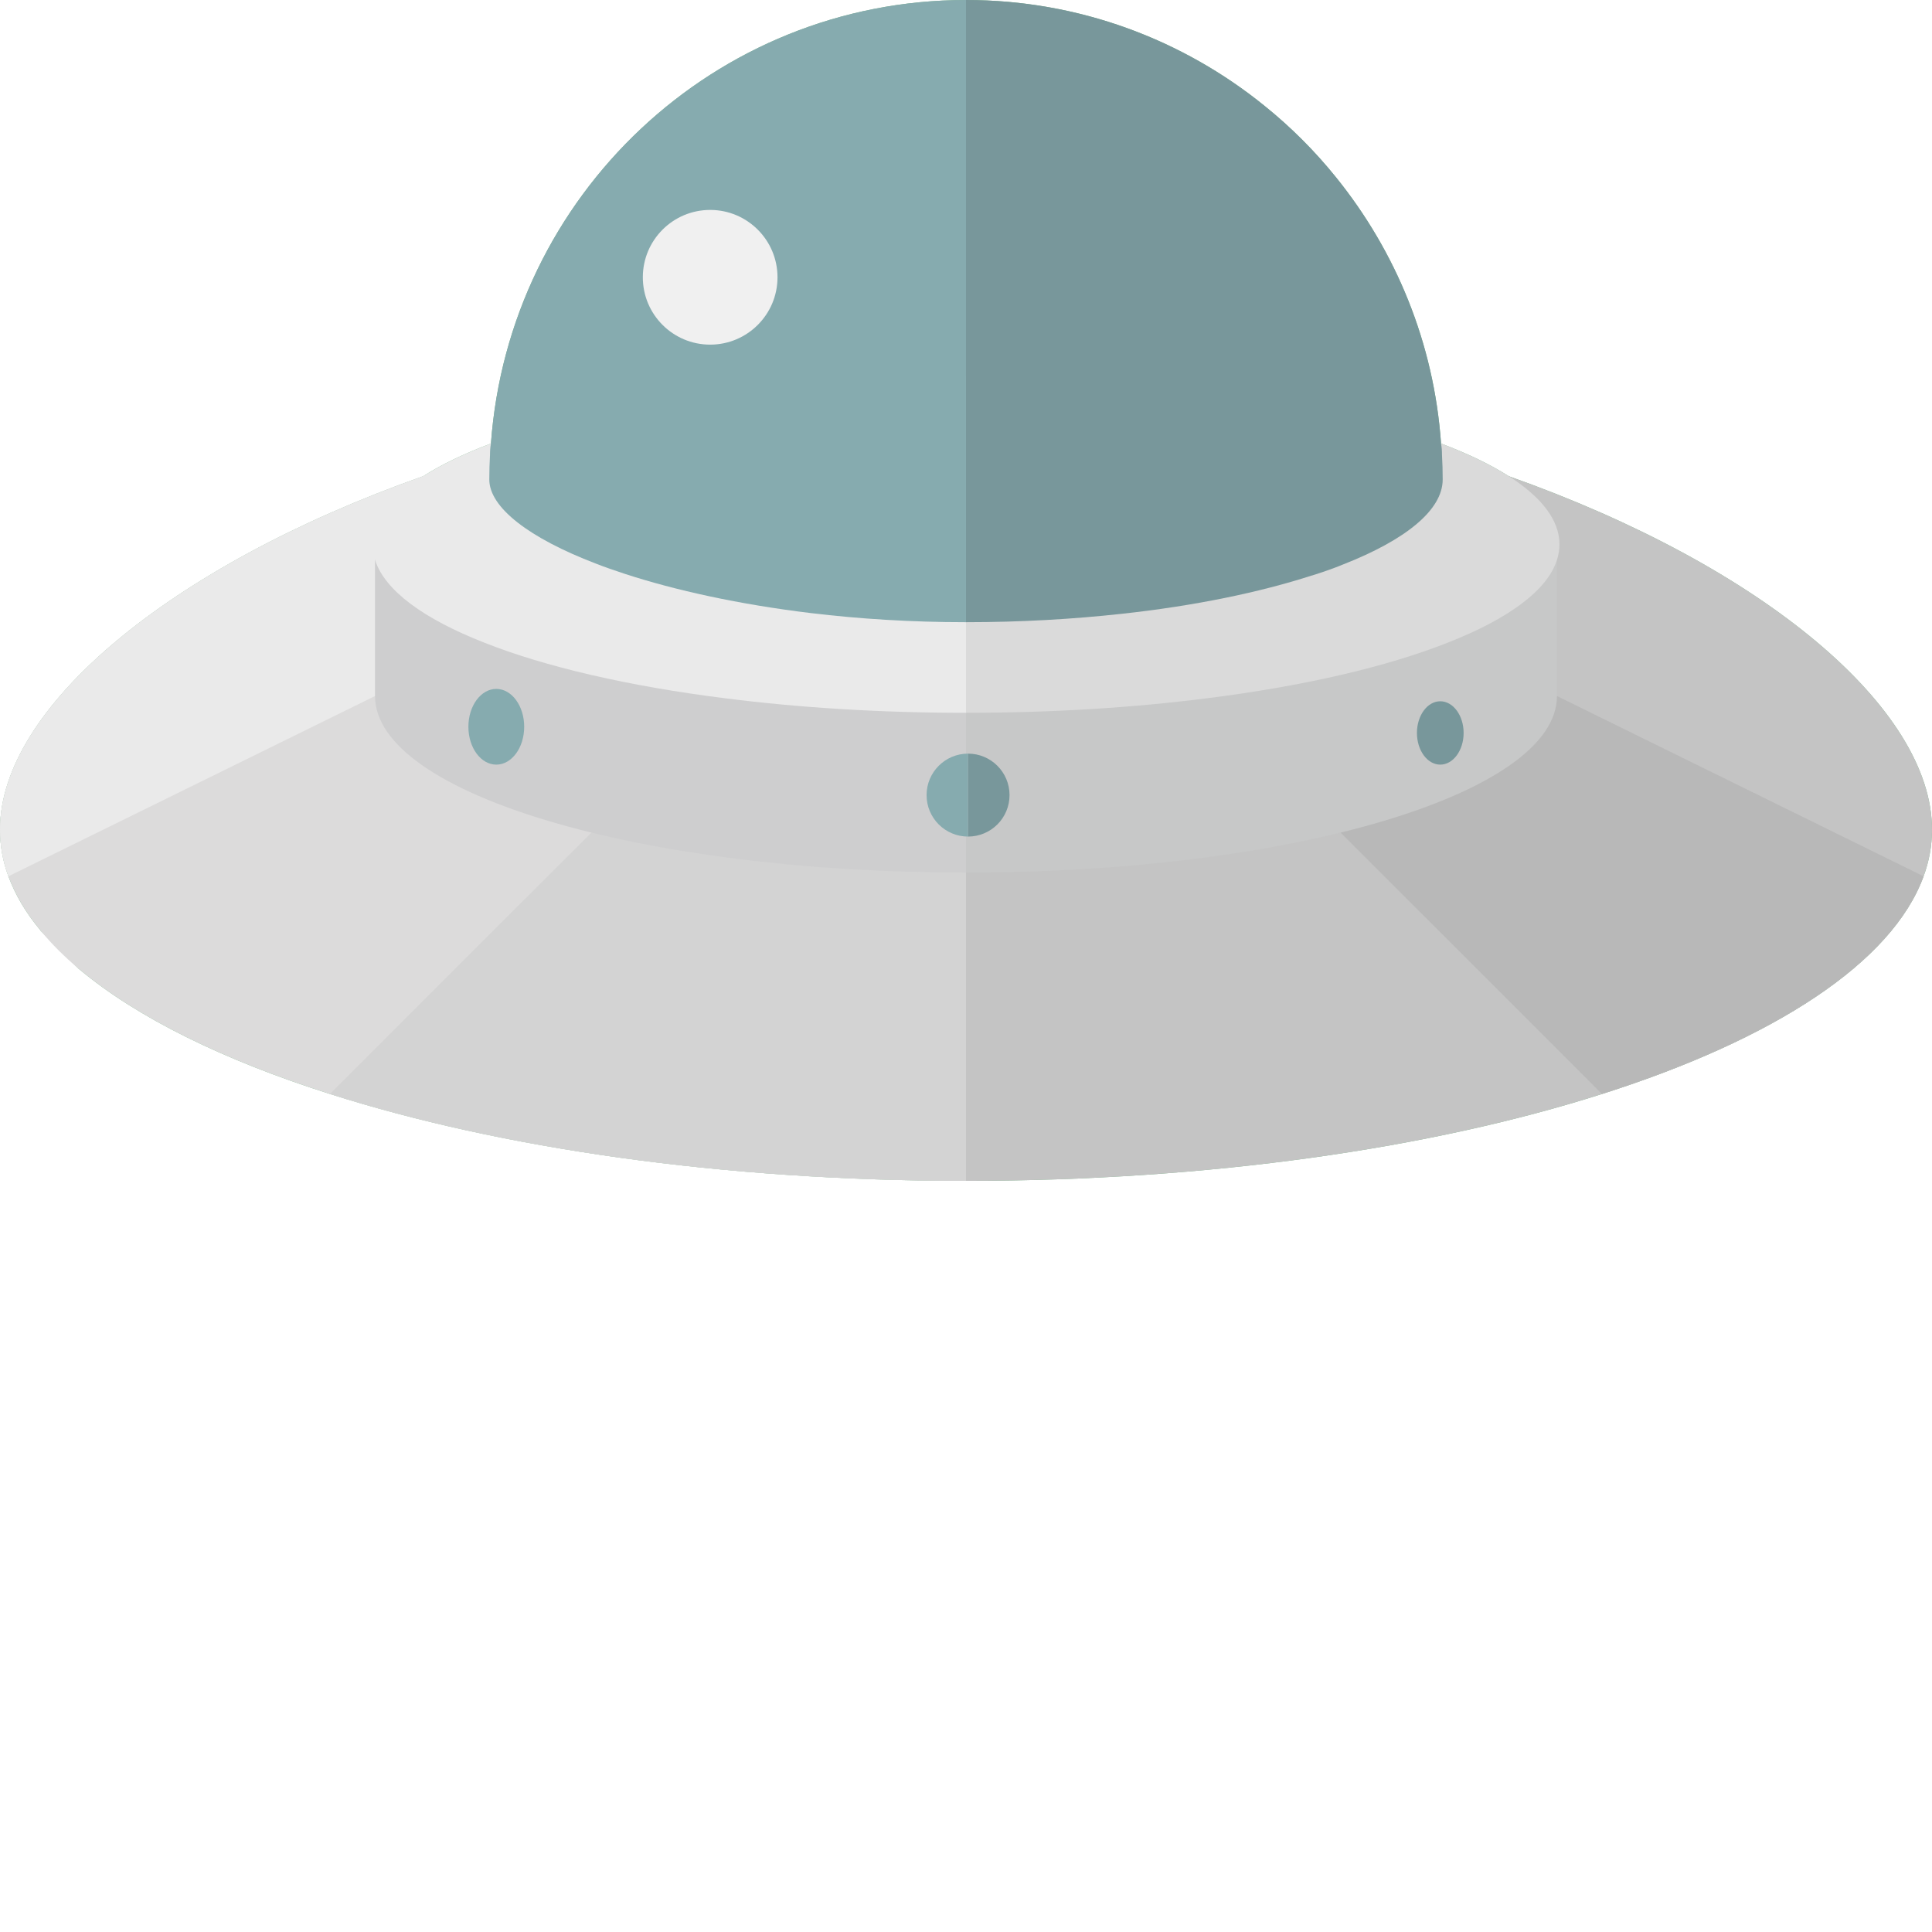
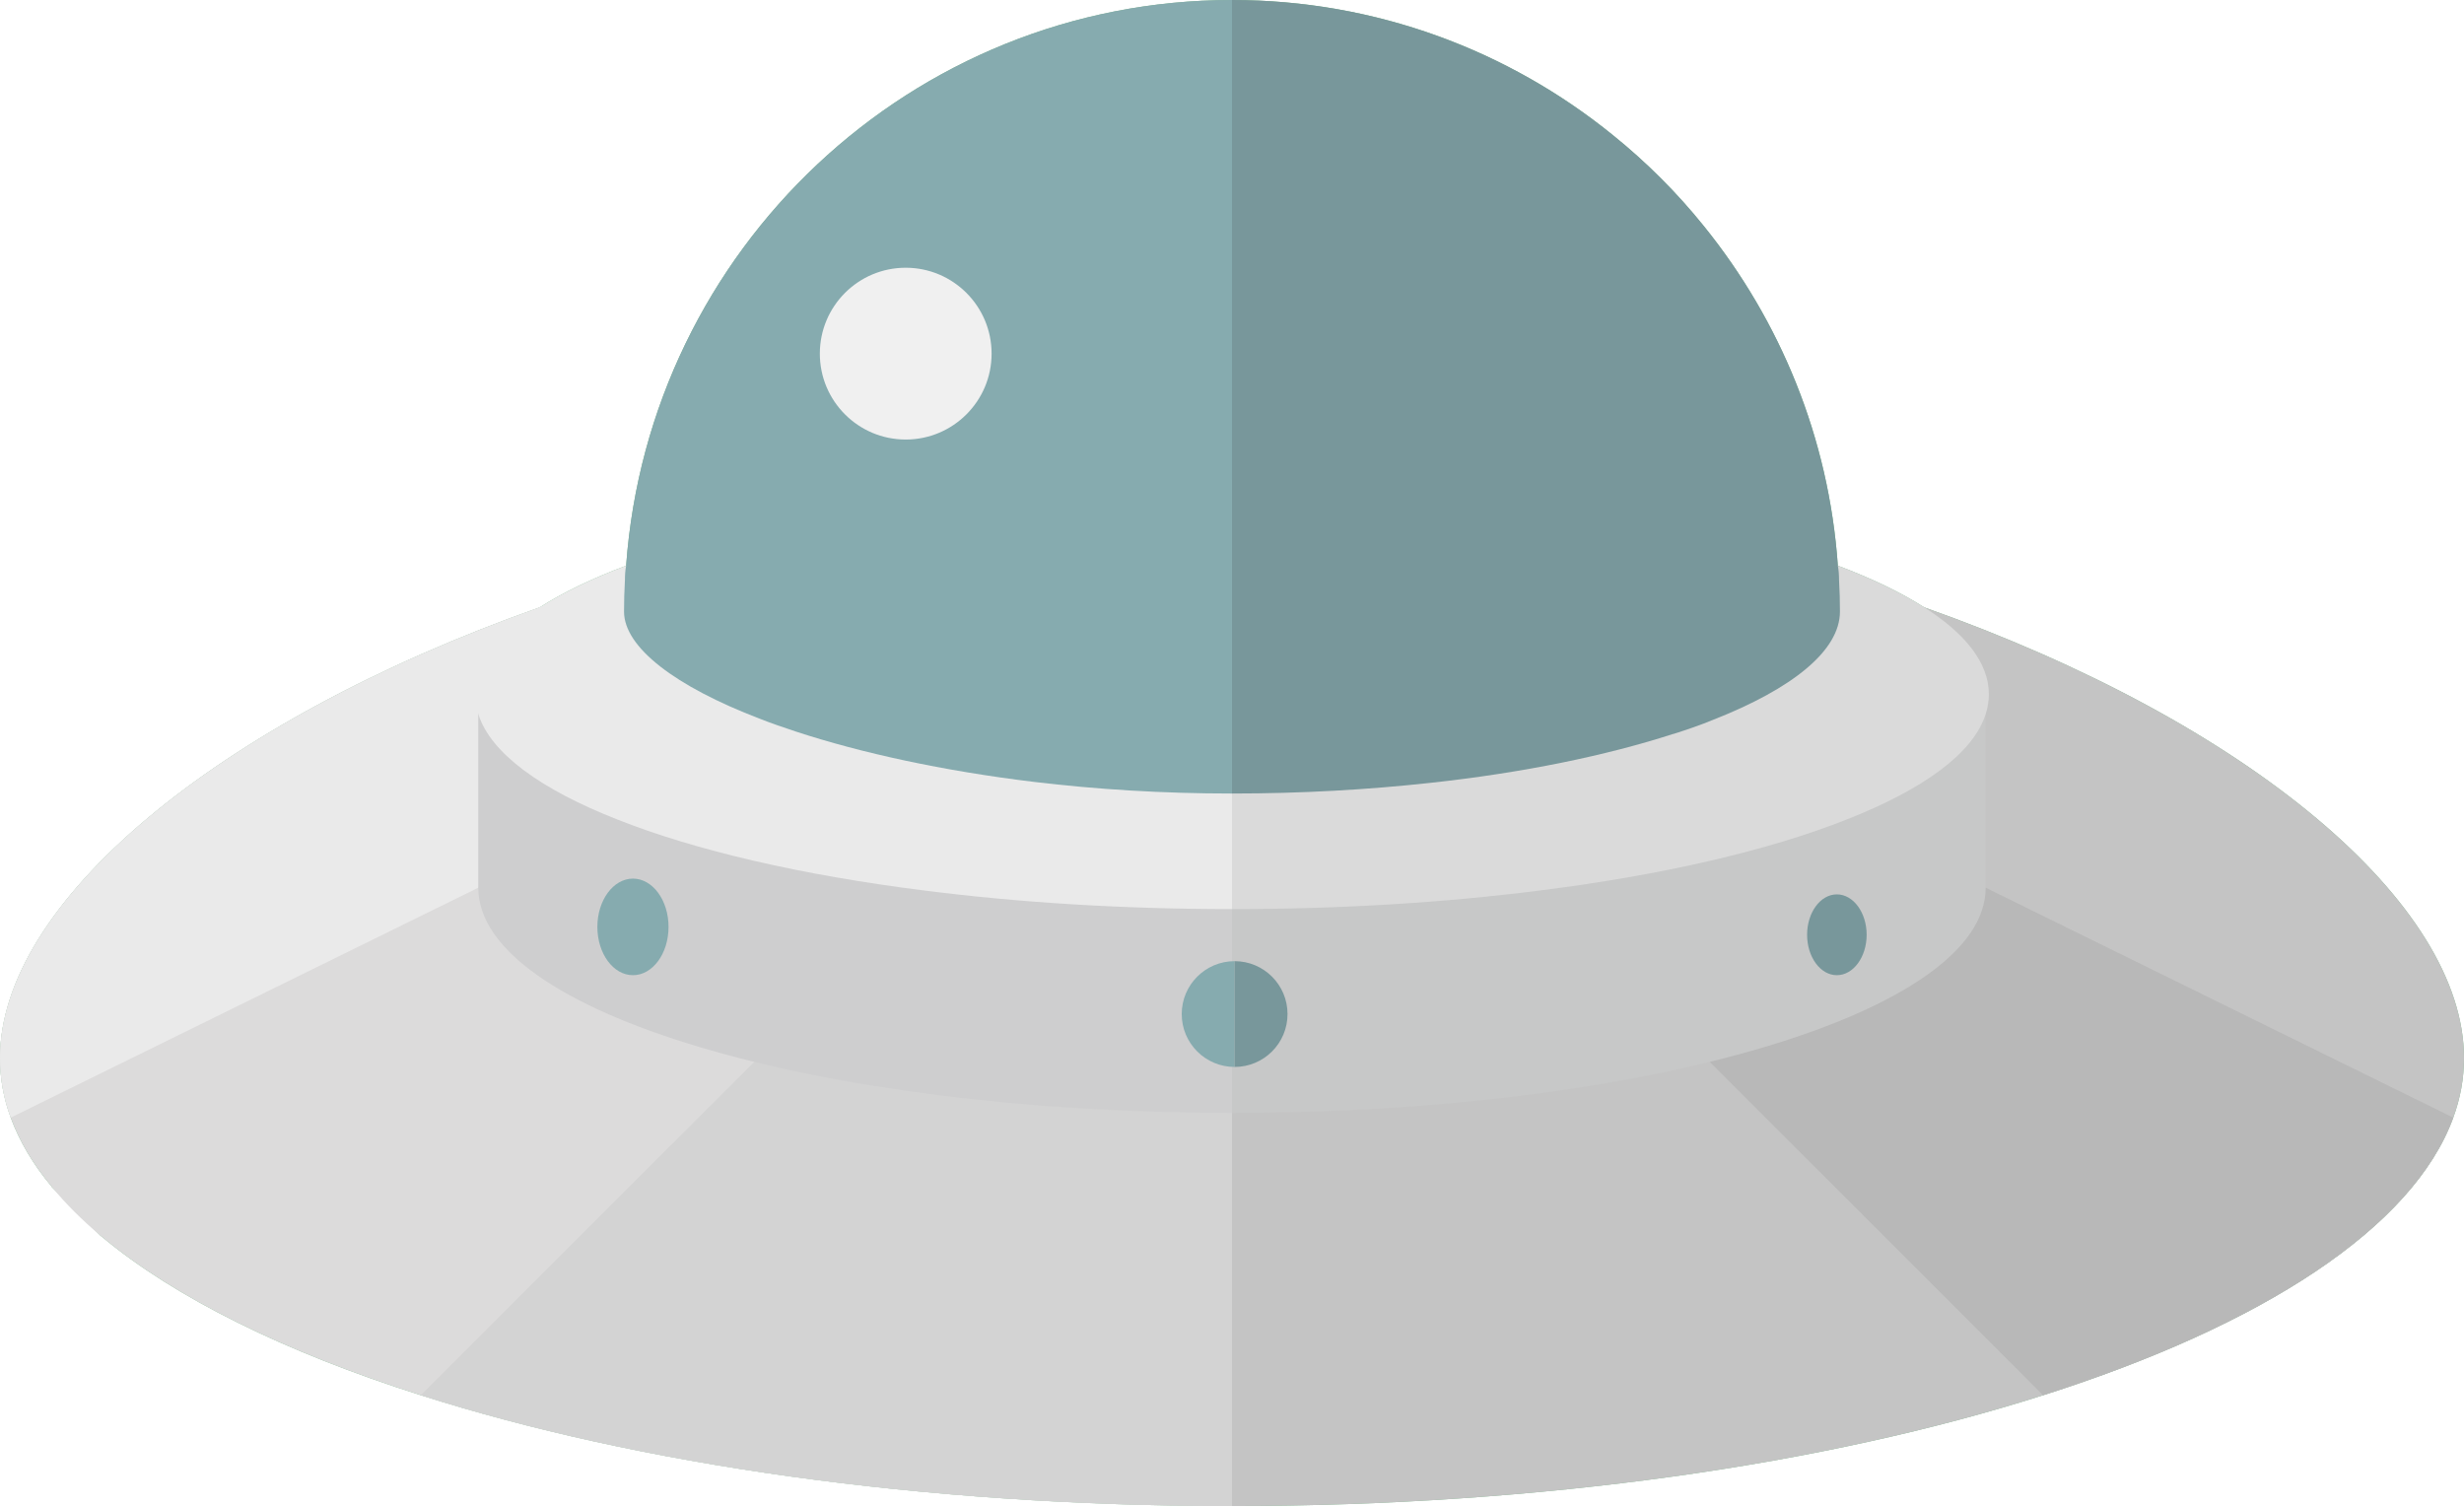
- <svg xmlns="http://www.w3.org/2000/svg" height="800px" width="800px" version="1.1" id="_x35_" viewBox="0 0 512 512" xml:space="preserve">
-   <g>
-     <path style="fill:#7DB78C;" d="M512,219.849c0,4.213-0.744,8.36-2.231,12.379c-8.353,22.903-39.676,43.206-85.227,57.688   c-45.001,14.362-103.989,23.024-168.544,23.024c-64.555,0-123.543-8.662-168.541-23.024c-28.285-8.976-51.064-20.237-66.289-32.93   c-0.124-0.06-0.188-0.181-0.311-0.241l-9.901-9.907c-0.124-0.061-0.187-0.188-0.248-0.308c-3.838-4.582-6.685-9.411-8.48-14.301   C0.741,228.209,0,224.062,0,219.849c0-31.999,44.439-69.692,112.152-93.647c4.829-3.095,10.895-6.002,17.952-8.662   C134.87,51.807,189.4,0,255.998,0c29.956,0,57.501,10.523,79.104,28.04c6.993,5.633,13.37,12.004,18.997,18.998   c15.788,19.56,25.937,43.889,27.792,70.503c7.06,2.66,13.123,5.567,17.952,8.662C467.555,150.157,512,187.85,512,219.849z" />
-     <g>
-       <polygon style="fill:#DADADA;" points="255.998,121.385 256.005,121.385 255.998,121.385   " />
-       <g>
-         <g>
-           <path style="fill:#DCDBDB;" d="M255.998,121.379V312.94c-64.555,0-123.543-8.662-168.541-23.024      c-28.285-8.976-51.064-20.237-66.289-32.93c-0.124-0.06-0.188-0.181-0.311-0.241c-3.775-3.222-7.117-6.504-9.901-9.907      c-0.124-0.061-0.187-0.188-0.248-0.308c-3.838-4.582-6.685-9.411-8.48-14.301C0.741,228.209,0,224.062,0,219.849      c0-31.999,44.439-69.692,112.152-93.647c5.757-2.043,11.638-3.959,17.704-5.694c32.124-9.713,68.581-16.217,107.453-17.825      l9.344,9.345L255.998,121.379z" />
-           <path style="fill:#C4C4C4;" d="M512,219.849c0,4.213-0.744,8.36-2.231,12.379c-8.353,22.903-39.676,43.206-85.227,57.688      c-45.001,14.362-103.989,23.024-168.544,23.024V121.379l9.345-9.351l9.344-9.345c38.872,1.608,75.332,8.112,107.453,17.825      c6.069,1.735,11.944,3.651,17.704,5.694C467.555,150.157,512,187.85,512,219.849z" />
-         </g>
-         <path style="fill:#B8B8B8;" d="M509.769,232.228c-8.353,22.903-39.676,43.206-85.227,57.688l-69.264-69.257l-99.28-99.28     l9.345-9.351l71.427,35.161l10.892,5.319h0.066l36.019,17.765l28.844,14.174L509.769,232.228z" />
-         <path style="fill:#EAEAEA;" d="M246.653,112.028l-71.366,35.094c-0.061,0-0.061,0.067-0.061,0.067l-9.84,4.824l-37.14,18.26     l-28.841,14.174L2.228,232.228C0.741,228.209,0,224.062,0,219.849c0-31.999,44.439-69.692,112.152-93.647     c5.757-2.043,11.638-3.959,17.704-5.694c32.124-9.713,68.581-16.217,107.453-17.825L246.653,112.028z" />
-         <path style="fill:#D3D3D3;" d="M255.998,121.379V312.94c-64.555,0-123.543-8.662-168.541-23.024l69.261-69.257L255.998,121.379z" />
-       </g>
-       <g>
-         <path style="fill:#CECECF;" d="M99.383,144.3v40.16c0,25.834,70.125,46.784,156.621,46.784v-89.948     C169.508,141.295,99.383,166.156,99.383,144.3z" />
-         <path style="fill:#C7C8C8;" d="M256.005,141.295v89.948c86.49,0,156.606-20.95,156.606-46.784V144.3     C412.61,166.156,342.495,141.295,256.005,141.295z" />
-       </g>
-       <g>
-         <path style="fill:#EAEAEA;" d="M255.998,99.649v89.252c-22.715,0-44.258-1.36-63.69-3.832     c-25.75-3.222-47.845-8.36-64.062-14.797c-15.907-6.25-26.243-13.74-28.841-21.845c-0.435-1.366-0.683-2.727-0.683-4.153     c0-6.438,4.767-12.56,13.431-18.073c4.829-3.095,10.895-6.002,17.952-8.662C158.822,106.649,204.5,99.649,255.998,99.649z" />
-         <path style="fill:#DADADA;" d="M413.276,144.275c0,1.426-0.248,2.787-0.683,4.153c-2.599,8.105-12.935,15.594-28.844,21.845     c-16.217,6.437-38.309,11.575-64.059,14.797c-19.433,2.472-40.975,3.832-63.69,3.832V99.649c51.499,0,97.177,7,125.894,17.891     c7.06,2.66,13.123,5.567,17.952,8.662C408.506,131.715,413.276,137.838,413.276,144.275z" />
-       </g>
-       <g>
-         <path style="fill:#78979B;" d="M382.328,127.073c0,8.105-9.841,16.03-26.433,22.527c-2.532,1.052-5.259,1.982-8.166,2.907h-0.066     c-13.8,4.461-31.008,8.051-50.381,10.155c-12.935,1.421-26.802,2.224-41.284,2.224V0c29.956,0,57.501,10.523,79.104,28.04     c6.993,5.633,13.37,12.004,18.997,18.998c15.788,19.56,25.937,43.889,27.792,70.503c0.188,0.992,0.248,1.977,0.248,2.968     C382.267,122.678,382.328,124.903,382.328,127.073z" />
-         <path style="fill:#86ABAF;" d="M255.998,0v164.887c-14.422,0-28.222-0.864-41.096-2.411     c-18.944-2.291-35.904-6.002-49.516-10.463c-2.603-0.865-5.141-1.729-7.492-2.66c-17.641-6.746-28.225-14.851-28.225-22.28     c0-2.17,0.064-4.395,0.188-6.565c0-0.991,0.061-1.976,0.248-2.968C134.87,51.807,189.4,0,255.998,0z" />
-       </g>
-       <g>
-         <path style="fill:#78979B;" d="M387.876,194.239c0,4.637-2.78,8.396-6.195,8.396c-3.409,0-6.178-3.759-6.178-8.396     c0-4.636,2.769-8.395,6.178-8.395C385.096,185.843,387.876,189.603,387.876,194.239z" />
-         <path style="fill:#86ABAF;" d="M138.917,192.601c0,5.549-3.31,10.034-7.393,10.034c-4.086,0-7.395-4.485-7.395-10.034     c0-5.543,3.31-10.034,7.395-10.034C135.608,182.567,138.917,187.058,138.917,192.601z" />
-       </g>
-       <path style="fill:#F0F0F0;" d="M206.047,73.483c0,9.858-7.997,17.849-17.849,17.849c-9.853,0-17.843-7.991-17.843-17.849    c0-9.859,7.991-17.849,17.843-17.849C198.05,55.633,206.047,63.624,206.047,73.483z" />
-       <g>
-         <path style="fill:#86ABAF;" d="M245.554,210.71c0,6.074,4.92,10.989,10.989,10.989v-21.978     C250.474,199.721,245.554,204.641,245.554,210.71z" />
-         <path style="fill:#78979B;" d="M256.543,199.721v21.978c6.074,0,10.995-4.915,10.995-10.989     C267.538,204.641,262.617,199.721,256.543,199.721z" />
-       </g>
-     </g>
-   </g>
+ <svg xmlns="http://www.w3.org/2000/svg" width="800" height="489" viewBox="0 0 800 489" fill="none">
+   <path d="M800 343.514C800 350.097 798.838 356.577 796.514 362.856C783.463 398.642 734.52 430.366 663.347 452.994C593.033 475.434 500.864 488.969 399.997 488.969C299.13 488.969 206.961 475.434 136.652 452.994C92.456 438.969 56.864 421.373 33.075 401.541C32.881 401.447 32.781 401.258 32.589 401.164L17.119 385.684C16.925 385.589 16.827 385.391 16.731 385.203C10.734 378.044 6.286 370.498 3.481 362.858C1.158 356.577 0 350.097 0 343.514C0 293.516 69.436 234.62 175.238 197.191C182.783 192.355 192.261 187.813 203.288 183.656C210.734 80.948 295.938 0 399.997 0C446.803 0 489.842 16.442 523.597 43.812C534.523 52.614 544.487 62.569 553.28 73.497C577.948 104.059 593.806 142.073 596.705 183.658C607.736 187.814 617.209 192.356 624.755 197.192C730.555 234.62 800 293.516 800 343.514Z" fill="#7DB78C" />
+   <path d="M399.997 189.655V488.969C299.13 488.969 206.961 475.434 136.652 452.994C92.456 438.969 56.864 421.373 33.075 401.541C32.881 401.447 32.781 401.258 32.589 401.164C26.691 396.13 21.469 391.002 17.119 385.684C16.925 385.589 16.827 385.391 16.731 385.203C10.734 378.044 6.286 370.498 3.481 362.858C1.158 356.577 0 350.097 0 343.514C0 293.516 69.436 234.62 175.238 197.191C184.233 193.998 193.422 191.005 202.9 188.294C253.094 173.117 310.058 162.955 370.795 160.442L385.395 175.044L399.997 189.655Z" fill="#DCDBDB" />
+   <path d="M800 343.514C800 350.097 798.838 356.577 796.514 362.856C783.463 398.642 734.52 430.366 663.347 452.994C593.033 475.434 500.864 488.969 399.997 488.969V189.655L414.599 175.044L429.199 160.442C489.936 162.955 546.905 173.117 597.094 188.294C606.577 191.005 615.756 193.998 624.756 197.191C730.555 234.62 800 293.516 800 343.514Z" fill="#C4C4C4" />
+   <path d="M796.514 362.856C783.463 398.642 734.52 430.366 663.347 452.994L555.122 344.78L399.997 189.655L414.599 175.044L526.203 229.983L543.222 238.294H543.325L599.605 266.052L644.674 288.198L796.514 362.856Z" fill="#B8B8B8" />
+   <path d="M385.395 175.044L273.886 229.878C273.791 229.878 273.791 229.983 273.791 229.983L258.416 237.52L200.384 266.052L155.32 288.198L3.481 362.856C1.158 356.577 0 350.097 0 343.514C0 293.516 69.436 234.62 175.238 197.191C184.233 193.998 193.422 191.005 202.9 188.294C253.094 173.117 310.058 162.955 370.795 160.442L385.395 175.044Z" fill="#EAEAEA" />
+   <path d="M399.997 189.655V488.969C299.129 488.969 206.961 475.434 136.651 452.994L244.872 344.78L399.997 189.655Z" fill="#D3D3D3" />
+   <path d="M155.286 225.469V288.219C155.286 328.584 264.856 361.319 400.006 361.319V220.775C264.856 220.773 155.286 259.619 155.286 225.469Z" fill="#CECECF" />
+   <path d="M400.008 220.773V361.317C535.148 361.317 644.705 328.583 644.705 288.217V225.469C644.703 259.619 535.148 220.773 400.008 220.773Z" fill="#C7C8C8" />
+   <path d="M399.997 155.702V295.158C364.504 295.158 330.844 293.033 300.481 289.17C260.247 284.136 225.723 276.108 200.384 266.05C175.529 256.284 159.379 244.581 155.32 231.917C154.64 229.783 154.253 227.656 154.253 225.428C154.253 215.369 161.701 205.803 175.239 197.189C182.784 192.353 192.262 187.811 203.289 183.655C248.159 166.639 319.531 155.702 399.997 155.702Z" fill="#EAEAEA" />
+   <path d="M645.744 225.43C645.744 227.658 645.356 229.784 644.677 231.919C640.616 244.583 624.466 256.284 599.608 266.052C574.269 276.109 539.75 284.138 499.516 289.172C469.152 293.034 435.492 295.159 400 295.159V155.702C480.467 155.702 551.839 166.639 596.709 183.656C607.741 187.813 617.214 192.355 624.759 197.191C638.291 205.805 645.744 215.372 645.744 225.43Z" fill="#DADADA" />
+   <path d="M597.387 198.552C597.387 211.216 582.01 223.598 556.085 233.75C552.129 235.394 547.868 236.847 543.326 238.292H543.223C521.66 245.263 494.773 250.872 464.502 254.159C444.291 256.38 422.624 257.634 399.996 257.634V0C446.802 0 489.841 16.442 523.596 43.812C534.523 52.614 544.487 62.569 553.279 73.497C577.948 104.059 593.805 142.073 596.704 183.658C596.998 185.208 597.091 186.747 597.091 188.295C597.291 191.684 597.387 195.161 597.387 198.552Z" fill="#78979B" />
+   <path d="M399.996 0V257.636C377.462 257.636 355.9 256.286 335.784 253.869C306.184 250.289 279.684 244.491 258.415 237.52C254.348 236.169 250.382 234.819 246.709 233.364C219.145 222.823 202.607 210.159 202.607 198.552C202.607 195.161 202.707 191.684 202.901 188.294C202.901 186.745 202.996 185.206 203.289 183.656C210.734 80.948 295.937 0 399.996 0Z" fill="#86ABAF" />
+   <path d="M606.055 303.498C606.055 310.744 601.712 316.617 596.376 316.617C591.049 316.617 586.723 310.744 586.723 303.498C586.723 296.255 591.049 290.381 596.376 290.381C601.712 290.38 606.055 296.255 606.055 303.498Z" fill="#78979B" />
+   <path d="M217.057 300.939C217.057 309.609 211.886 316.617 205.506 316.617C199.121 316.617 193.951 309.609 193.951 300.939C193.951 292.278 199.123 285.261 205.506 285.261C211.887 285.261 217.057 292.278 217.057 300.939Z" fill="#86ABAF" />
+   <path d="M321.948 114.817C321.948 130.22 309.453 142.706 294.059 142.706C278.664 142.706 266.18 130.22 266.18 114.817C266.18 99.412 278.666 86.928 294.059 86.928C309.453 86.927 321.948 99.412 321.948 114.817Z" fill="#F0F0F0" />
+   <path d="M383.678 329.234C383.678 338.725 391.365 346.405 400.848 346.405V312.064C391.365 312.064 383.678 319.752 383.678 329.234Z" fill="#86ABAF" />
+   <path d="M400.848 312.064V346.405C410.338 346.405 418.027 338.725 418.027 329.234C418.027 319.752 410.338 312.064 400.848 312.064Z" fill="#78979B" />
</svg>
